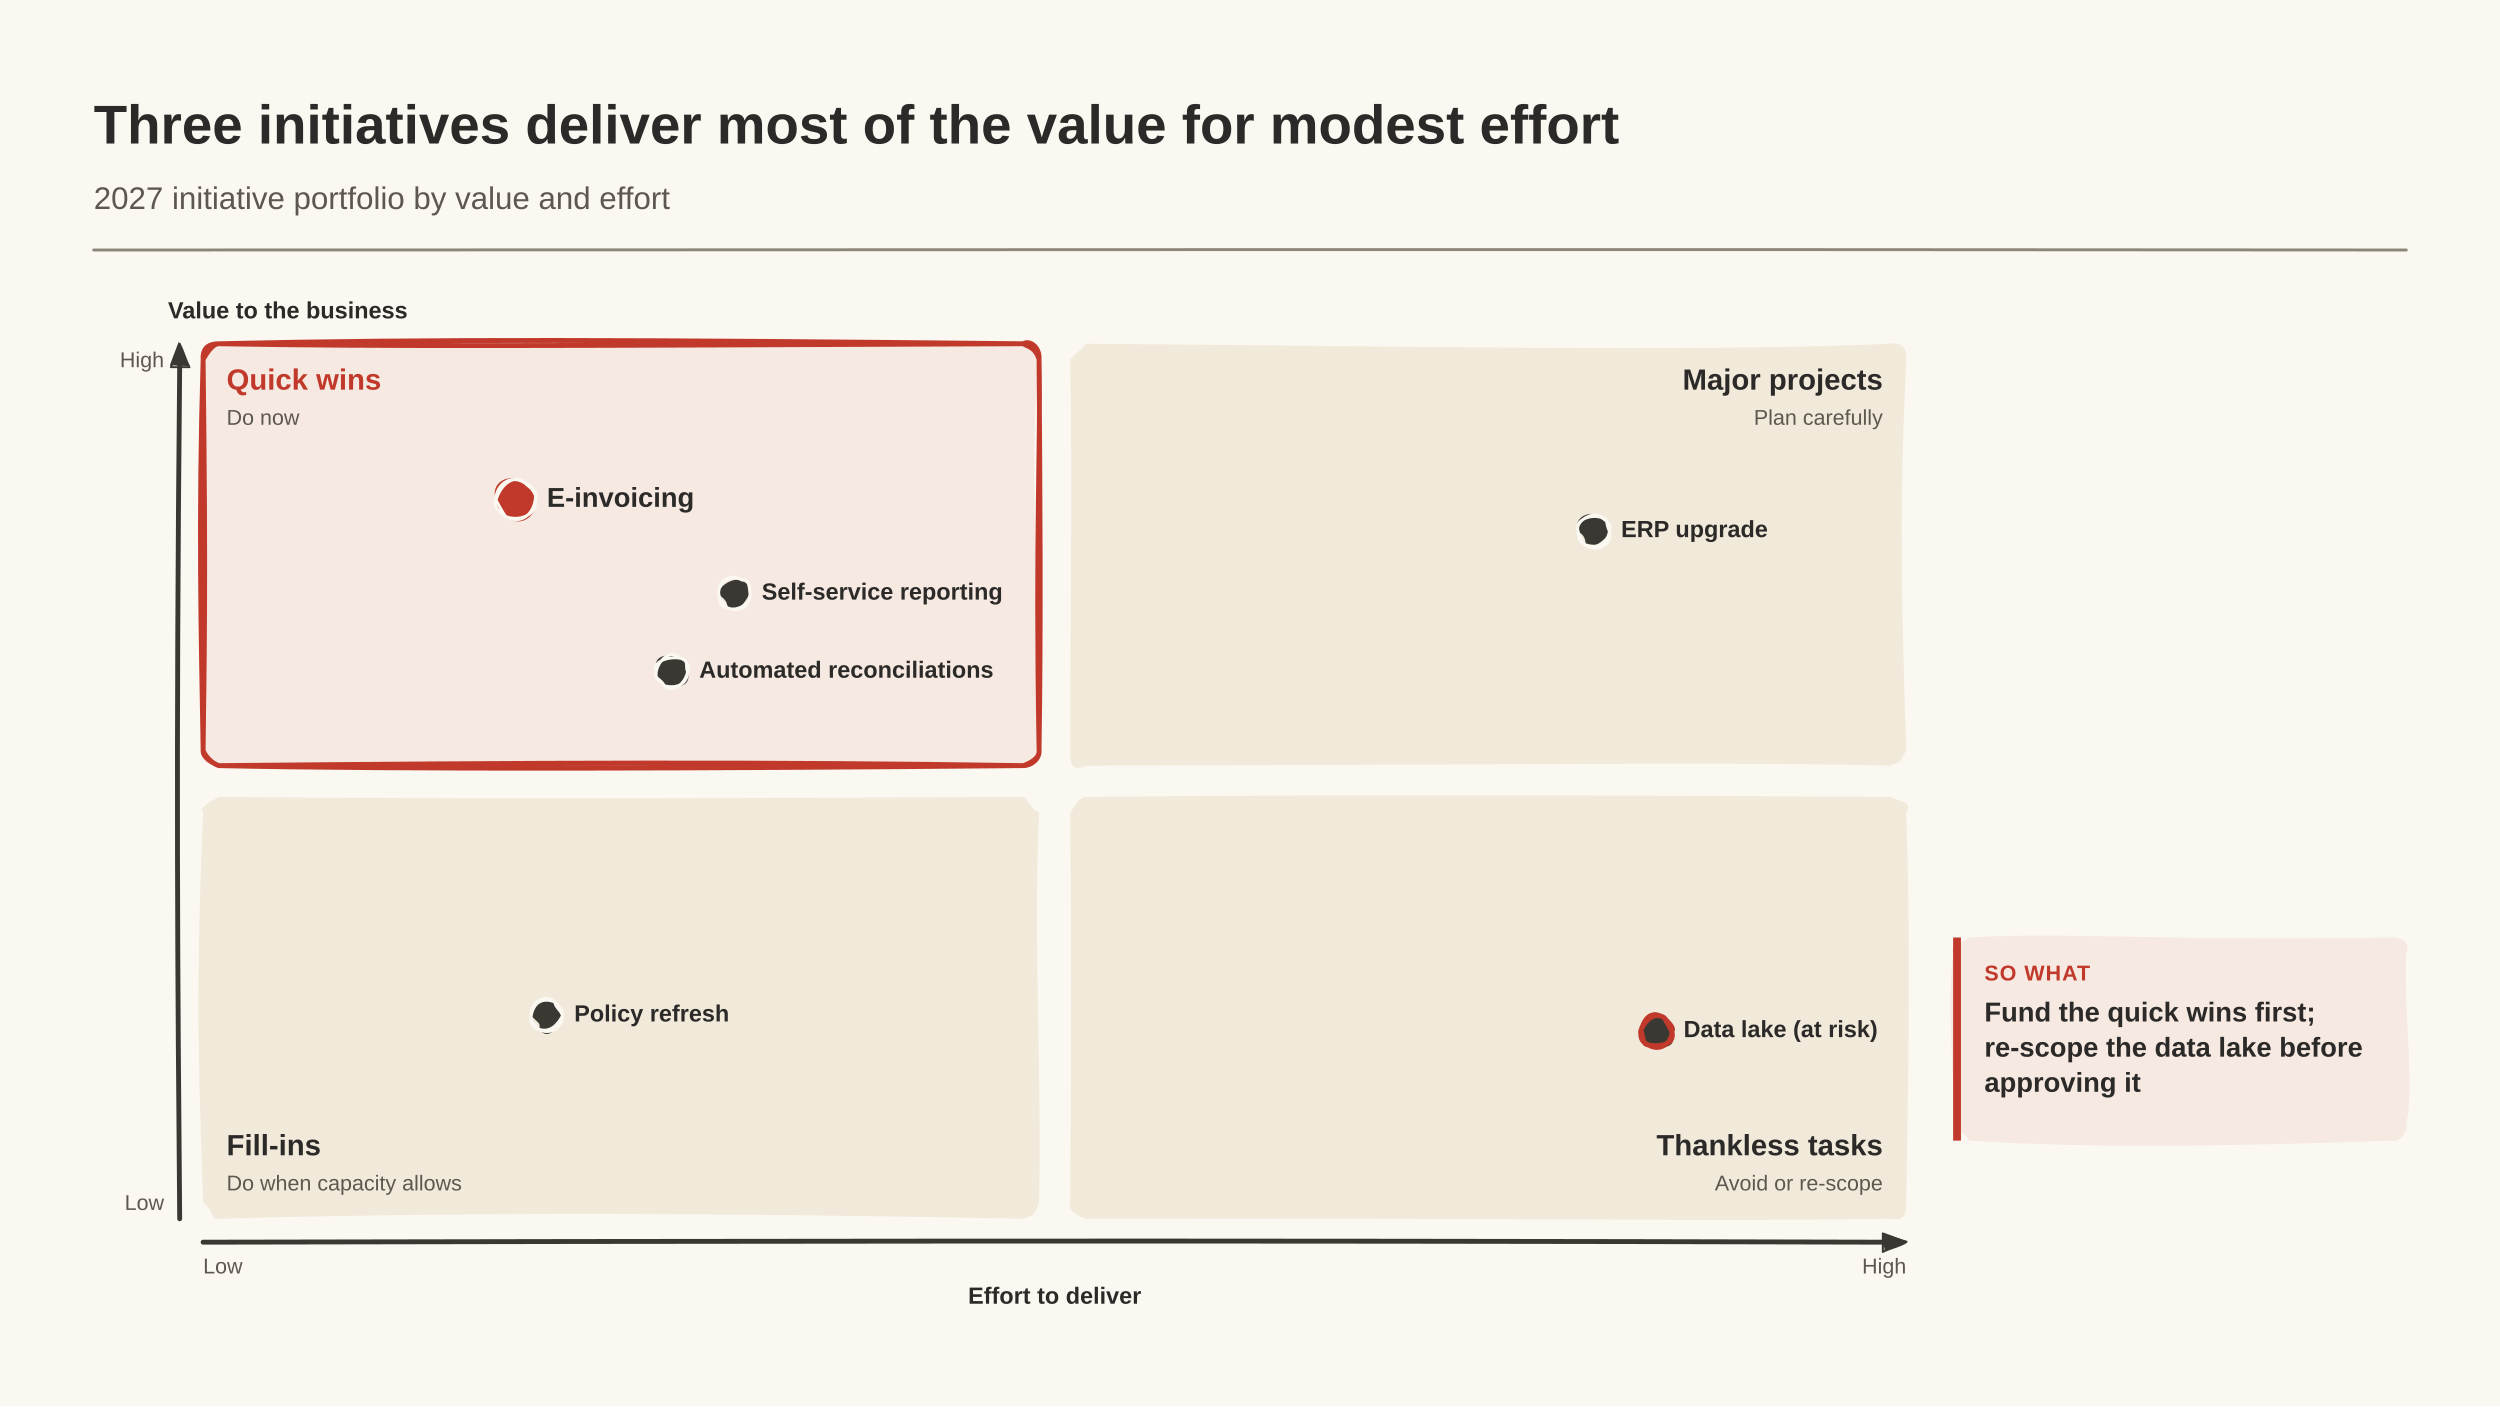
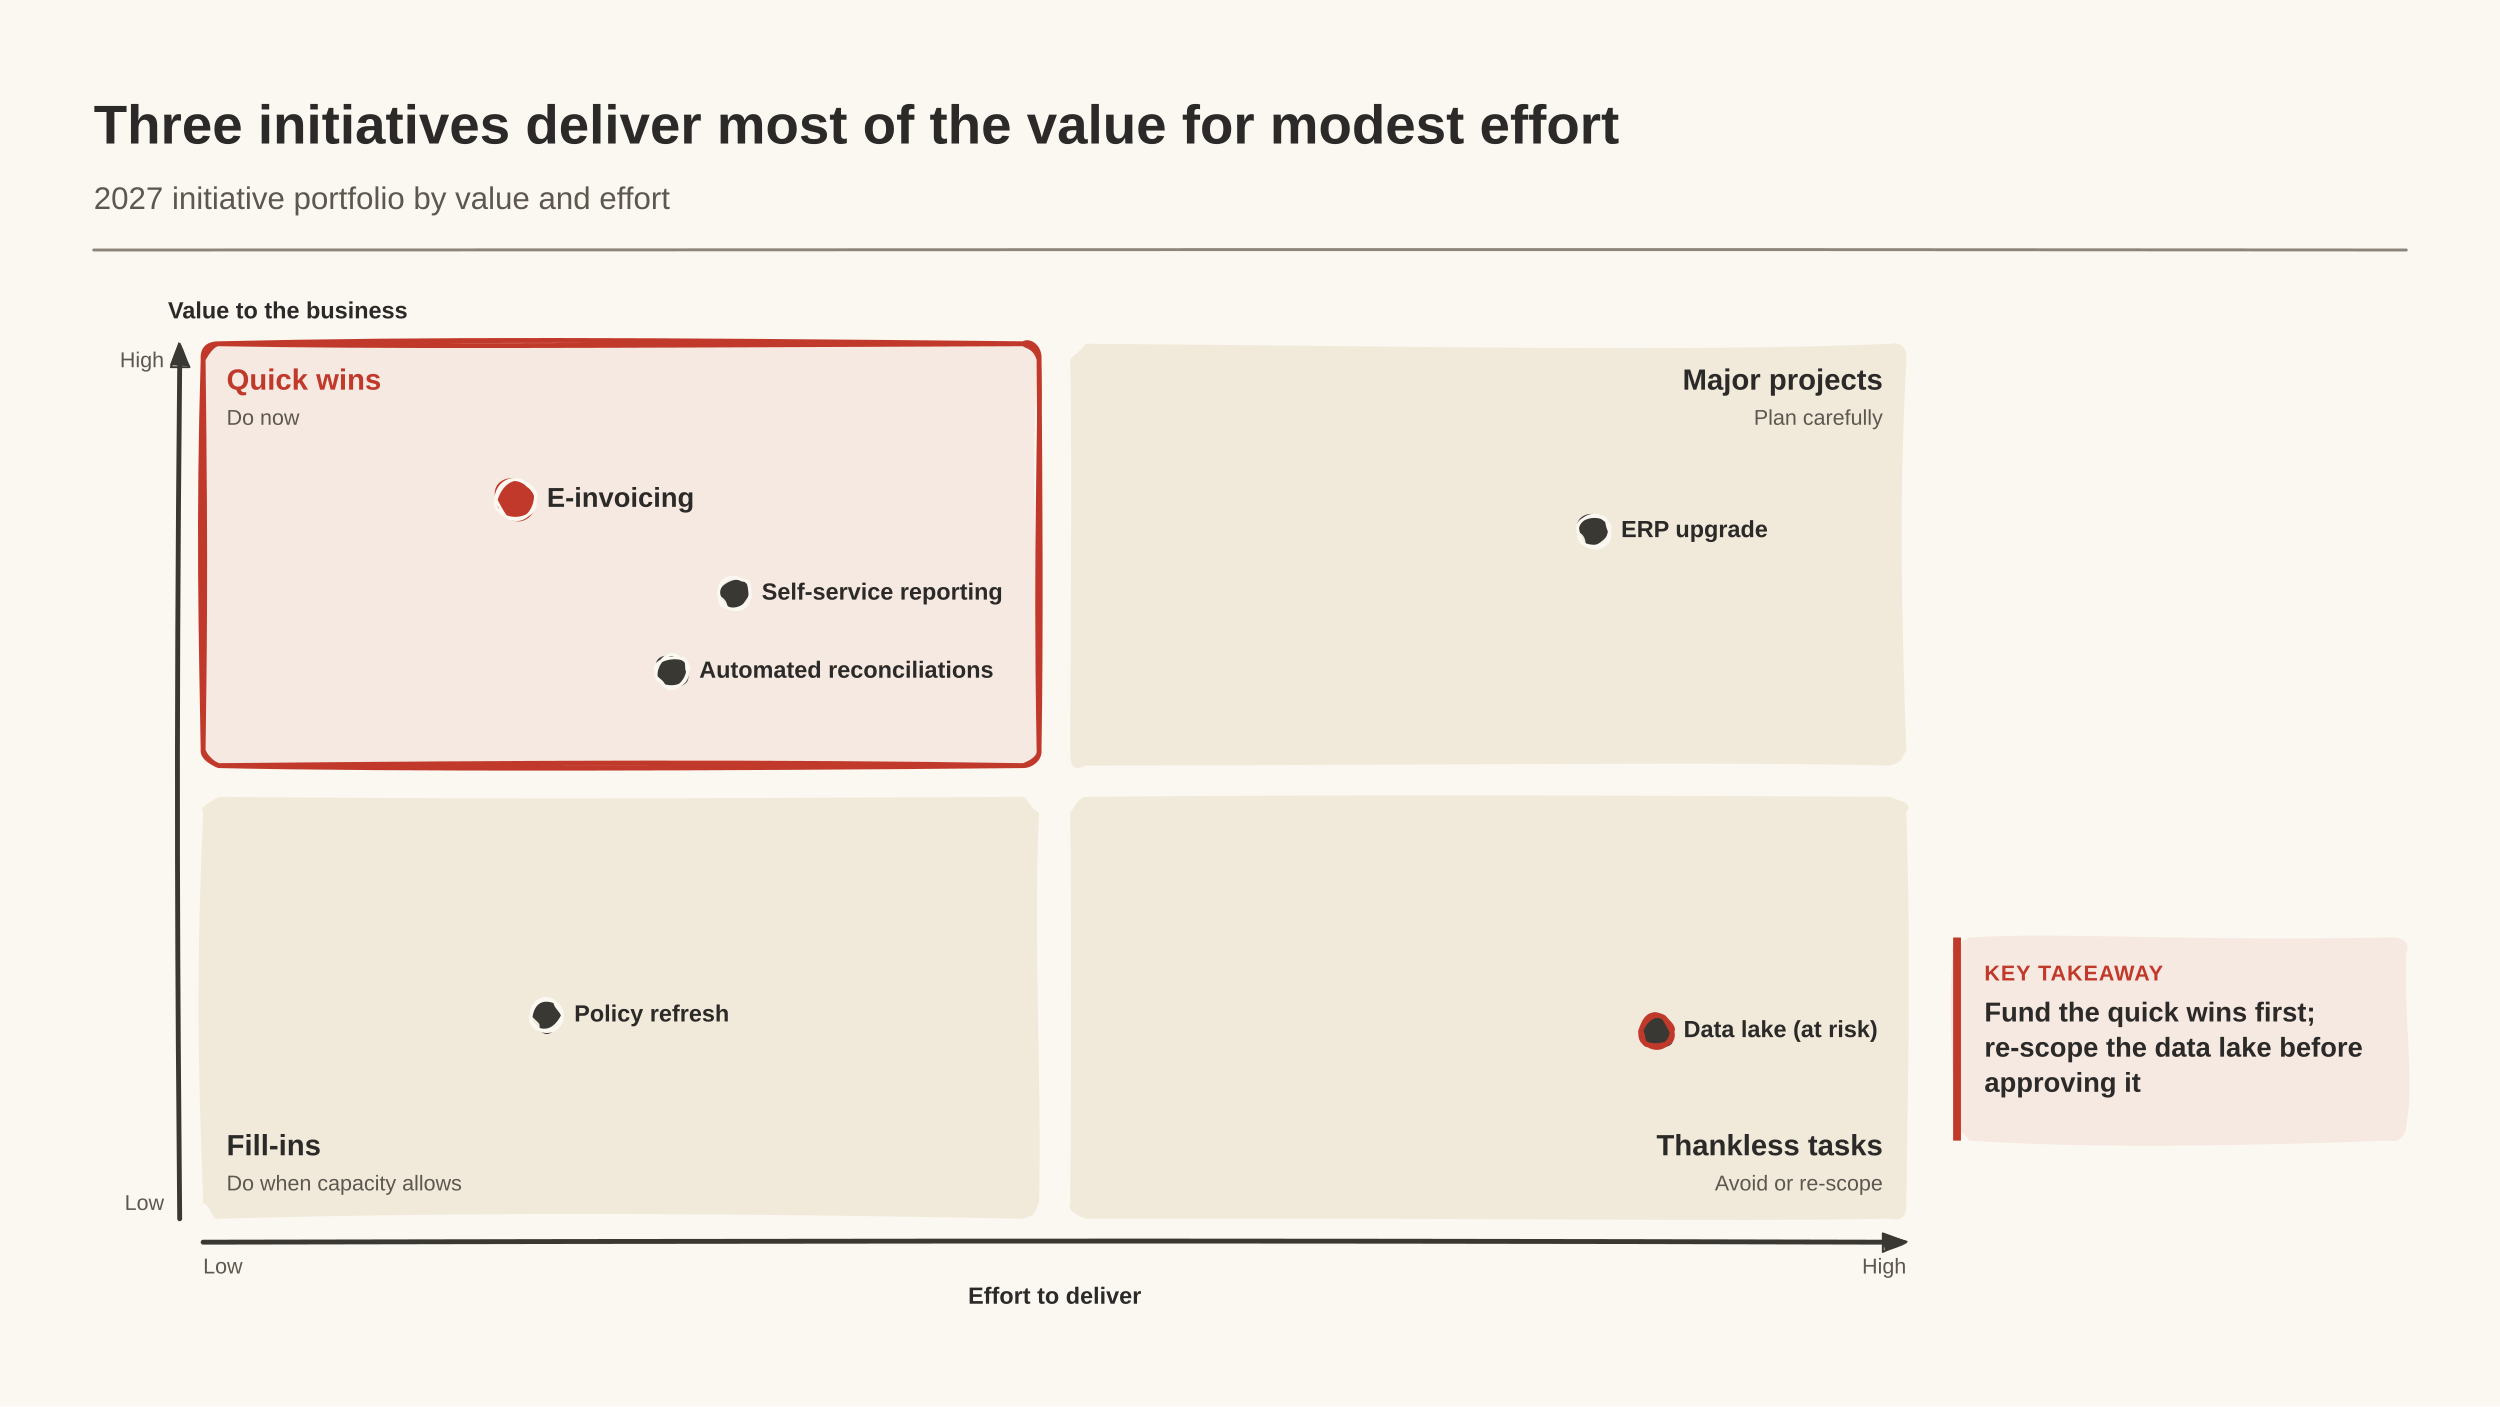
<svg xmlns="http://www.w3.org/2000/svg" width="1280" height="720" viewBox="0 0 1280 720" role="img" aria-labelledby="ds-svg-title ds-svg-desc" data-generator="diagram-studio 1.0.0" data-type="matrix-2x2" data-theme="sketch" data-altitude="executive">
  <rect id="ds-background" data-role="background" width="1280" height="720" fill="#FBF8F1" />
  <text id="ds-title" data-role="title" font-family="Kalam, 'Helvetica Neue', Arial, sans-serif" font-size="28" font-weight="700" fill="#2B2A28">
    <tspan x="48" y="73.5">Three initiatives deliver most of the value for modest effort</tspan>
  </text>
  <text id="ds-subtitle" data-role="subtitle" font-family="Kalam, 'Helvetica Neue', Arial, sans-serif" font-size="16" font-weight="400" fill="#5C574F">
    <tspan x="48" y="107">2027 initiative portfolio by value and effort</tspan>
  </text>
  <path id="ds-header-rule" data-role="decoration" d="M48 128C404.5 128, 760 127.5, 1232 128" fill="none" stroke="#8C857A" stroke-width="1.5" stroke-linecap="round" stroke-linejoin="round" />
  <g id="quadrant-top-left" data-role="group" data-emphasis="accent">
    <path d="M112 176C207.5 178.5, 300.5 176, 524 176C531.5 177.5, 532 180.5, 532 184C527 233.5, 531 281, 532 384C530 391.5, 527 394.5, 524 392C412 393.5, 299 394.5, 112 392C104 390, 104.5 392, 104 384C105 306, 108 232.5, 104 184C101.5 183, 104 173, 112 176C112 176, 112 176, 112 176" fill="#F6E9E1" />
    <path d="M112 176C219.5 173.5, 329 174, 524 176M112 176C196.5 177.5, 280.5 177, 524 176M524 176C527 174, 532.5 177.5, 532 184M524 176C526 177.5, 530 177.5, 532 184M532 184C533 228.5, 530 270.5, 532 384M532 184C532.5 253.5, 533 322, 532 384M532 384C532.5 388.5, 528 392, 524 392M532 384C532.5 388, 528 390.5, 524 392M524 392C364 393.5, 201 394, 112 392M524 392C397.5 390, 272 390.5, 112 392M112 392C109.5 391, 103.5 388, 104 384M112 392C108.5 391, 104.5 386.5, 104 384M104 384C103 325.5, 101.5 267.5, 104 184M104 384C104.5 341.5, 105.5 299, 104 184M104 184C106 180.5, 109 176, 112 176M104 184C103.5 177, 108.5 176, 112 176M112 176C112 176, 112 176, 112 176M112 176C112 176, 112 176, 112 176" fill="none" stroke="#C0392B" stroke-width="2.5" stroke-linecap="round" stroke-linejoin="round" />
  </g>
  <text id="quadrant-top-left--label" data-role="header" font-family="Kalam, 'Helvetica Neue', Arial, sans-serif" font-size="15" font-weight="700" fill="#C0392B">
    <tspan x="116" y="199.5">Quick wins</tspan>
  </text>
  <text id="quadrant-top-left--description" data-role="header" font-family="Kalam, 'Helvetica Neue', Arial, sans-serif" font-size="11" font-weight="400" fill="#5C574F">
    <tspan x="116" y="217.5">Do now</tspan>
  </text>
  <path id="quadrant-top-right" data-role="group" d="M556 176C709 177, 866 180.5, 968 176C972.5 175, 976.5 177.5, 976 184C974 230, 972 269.5, 976 384C972.5 391, 973.5 389.5, 968 392C885.5 390, 799 391.5, 556 392C548.5 395.5, 548 391, 548 384C548 317.5, 549 251, 548 184C549.5 182, 554 179, 556 176C556 176, 556 176, 556 176" fill="#F1EADB" />
  <text id="quadrant-top-right--label" data-role="header" font-family="Kalam, 'Helvetica Neue', Arial, sans-serif" font-size="15" font-weight="700" fill="#2B2A28" text-anchor="end">
    <tspan x="964" y="199.5">Major projects</tspan>
  </text>
  <text id="quadrant-top-right--description" data-role="header" font-family="Kalam, 'Helvetica Neue', Arial, sans-serif" font-size="11" font-weight="400" fill="#5C574F" text-anchor="end">
    <tspan x="964" y="217.5">Plan carefully</tspan>
  </text>
  <path id="quadrant-bottom-left" data-role="group" d="M112 408C219.5 409, 330 409, 524 408C525 407.5, 528.5 415, 532 416C529 482.5, 533.5 552, 532 616C528.5 624, 529.5 621.5, 524 624C392.5 621.5, 256 620, 112 624C109 626, 108 617, 104 616C102.5 564.5, 99.5 518, 104 416C102 414, 105 412, 112 408C112 408, 112 408, 112 408" fill="#F1EADB" />
  <text id="quadrant-bottom-left--label" data-role="header" font-family="Kalam, 'Helvetica Neue', Arial, sans-serif" font-size="15" font-weight="700" fill="#2B2A28">
    <tspan x="116" y="591.5">Fill-ins</tspan>
  </text>
  <text id="quadrant-bottom-left--description" data-role="header" font-family="Kalam, 'Helvetica Neue', Arial, sans-serif" font-size="11" font-weight="400" fill="#5C574F">
    <tspan x="116" y="609.5">Do when capacity allows</tspan>
  </text>
  <path id="quadrant-bottom-right" data-role="group" d="M556 408C712 406.5, 869 407.5, 968 408C974 411, 979.5 410.5, 976 416C978 476.5, 977.5 528, 976 616C976 621, 975.5 625.5, 968 624C875 625.5, 781.5 623.5, 556 624C553 623, 546 620, 548 616C548.5 540, 548.5 470, 548 416C551.5 410.5, 553.5 408, 556 408C556 408, 556 408, 556 408" fill="#F1EADB" />
  <text id="quadrant-bottom-right--label" data-role="header" font-family="Kalam, 'Helvetica Neue', Arial, sans-serif" font-size="15" font-weight="700" fill="#2B2A28" text-anchor="end">
    <tspan x="964" y="591.5">Thankless tasks</tspan>
  </text>
  <text id="quadrant-bottom-right--description" data-role="header" font-family="Kalam, 'Helvetica Neue', Arial, sans-serif" font-size="11" font-weight="400" fill="#5C574F" text-anchor="end">
    <tspan x="964" y="609.5">Avoid or re-scope</tspan>
  </text>
  <g id="ds-axis-y" data-role="axis">
    <path d="M92 624C91 506.5, 90 390.5, 92 187" fill="none" stroke="#3A3833" stroke-width="2.5" stroke-linecap="round" stroke-linejoin="round" />
    <path d="M91.5 175L97 187.5L87 187" fill="#3A3833" />
    <path d="M92 176C93 180, 94.5 183.5, 97 188M92 176C94 180, 95 184, 97 188M97 188C94.5 188, 93.5 188, 87.5 188M97 188C93.5 188, 90.5 188, 87.5 188M87.5 188C89.5 183, 91.5 179, 92 176M87.5 188C88.5 184.5, 90 180.5, 92 176" fill="none" stroke="#3A3833" stroke-width="1" stroke-linecap="round" stroke-linejoin="round" />
  </g>
  <g id="ds-axis-x" data-role="axis">
    <path d="M104 636C357.5 635.5, 609.5 635, 965 636" fill="none" stroke="#3A3833" stroke-width="2.5" stroke-linecap="round" stroke-linejoin="round" />
    <path d="M977 635.5L965 640.5L963.5 631.5" fill="#3A3833" />
    <path d="M976 636C973 638, 968 639, 964 641M976 636C971 638, 966.5 639.5, 964 641M964 641C964 637.5, 964.5 633, 964 631.5M964 641C964 638.5, 964 636, 964 631.5M964 631.5C967 632.5, 969.5 633.5, 976 636M964 631.5C968 633, 972.5 635, 976 636" fill="none" stroke="#3A3833" stroke-width="1" stroke-linecap="round" stroke-linejoin="round" />
  </g>
  <text id="ds-axis-y-high" data-role="axis" font-family="Kalam, 'Helvetica Neue', Arial, sans-serif" font-size="11" font-weight="400" fill="#5C574F" text-anchor="end">
    <tspan x="84" y="188">High</tspan>
  </text>
  <text id="ds-axis-y-low" data-role="axis" font-family="Kalam, 'Helvetica Neue', Arial, sans-serif" font-size="11" font-weight="400" fill="#5C574F" text-anchor="end">
    <tspan x="84" y="619.5">Low</tspan>
  </text>
  <text id="ds-axis-x-low" data-role="axis" font-family="Kalam, 'Helvetica Neue', Arial, sans-serif" font-size="11" font-weight="400" fill="#5C574F">
    <tspan x="104" y="652">Low</tspan>
  </text>
  <text id="ds-axis-x-high" data-role="axis" font-family="Kalam, 'Helvetica Neue', Arial, sans-serif" font-size="11" font-weight="400" fill="#5C574F" text-anchor="end">
    <tspan x="976" y="652">High</tspan>
  </text>
  <text id="ds-axis-x-title" data-role="axis" font-family="Kalam, 'Helvetica Neue', Arial, sans-serif" font-size="12" font-weight="700" fill="#2B2A28" text-anchor="middle">
    <tspan x="540" y="667.5">Effort to deliver</tspan>
  </text>
  <text id="ds-axis-y-title" data-role="axis" font-family="Kalam, 'Helvetica Neue', Arial, sans-serif" font-size="12" font-weight="700" fill="#2B2A28">
    <tspan x="86" y="163">Value to the business</tspan>
  </text>
  <g id="e-invoicing" data-role="marker" data-node="e-invoicing" data-emphasis="accent">
    <path d="M254 256C250.5 247.5, 260.5 241, 269 247.5C268.5 247, 275.5 255, 274 256C275.5 263.5, 267 271, 259 264.5C252 260, 256.5 258, 254 256C254 256, 254 256, 254 256" fill="#C0392B" />
    <path d="M254 256C253.5 249, 261 242, 269 247.5M254 256C256.5 247, 264.5 242.5, 269 247.5M269 247.5C270.5 249.5, 275 250.5, 274 256M269 247.5C270.5 247.5, 276.5 252.5, 274 256M274 256C273 263, 267 269, 259 264.5M274 256C275.5 262.5, 267 267.5, 259 264.5M259 264.5C254 261, 252.5 258.5, 254 256M259 264.5C258 263.5, 255.5 259, 254 256M254 256C254 256, 254 256, 254 256M254 256C254 256, 254 256, 254 256" fill="none" stroke="#FBF8F1" stroke-width="1.5" stroke-linecap="round" stroke-linejoin="round" />
  </g>
  <text id="e-invoicing--label" data-role="label" font-family="Kalam, 'Helvetica Neue', Arial, sans-serif" font-size="14" font-weight="700" fill="#2B2A28">
    <tspan x="280" y="259.5">E-invoicing</tspan>
  </text>
  <g id="self-service" data-role="marker" data-node="self-service">
    <path d="M368 304C367.5 300.5, 375 295.5, 380 297C386 301.5, 383 299, 384 304C381.5 307.5, 378 315.5, 372 311C373 307, 369 306, 368 304C368 304, 368 304, 368 304" fill="#3A3833" />
    <path d="M368 304C367.5 298, 373 293, 380 297M368 304C367.5 299, 373.5 293.5, 380 297M380 297C383.5 296.5, 384 299.5, 384 304M380 297C383.5 297, 383.5 299.5, 384 304M384 304C383.5 312, 378 313.5, 372 311M384 304C385.5 308, 377.5 314, 372 311M372 311C367.5 310, 369 307.5, 368 304M372 311C372 309, 368 308.5, 368 304M368 304C368 304, 368 304, 368 304M368 304C368 304, 368 304, 368 304" fill="none" stroke="#FBF8F1" stroke-width="1.5" stroke-linecap="round" stroke-linejoin="round" />
  </g>
  <text id="self-service--label" data-role="label" font-family="Kalam, 'Helvetica Neue', Arial, sans-serif" font-size="12" font-weight="700" fill="#2B2A28">
    <tspan x="390" y="307">Self-service reporting</tspan>
  </text>
  <g id="auto-recs" data-role="marker" data-node="auto-recs">
    <path d="M336 344C334 336, 340.5 334, 348 337C352.5 336, 349.5 344.5, 352 344C355 353, 343 352, 340 351C338 347, 335 346.5, 336 344C336 344, 336 344, 336 344" fill="#3A3833" />
    <path d="M336 344C337 338, 343.5 332, 348 337M336 344C333.5 338.5, 343 336, 348 337M348 337C351.5 337.5, 354 342, 352 344M348 337C351.5 337, 351.5 338.5, 352 344M352 344C351 350, 344 355.5, 340 351M352 344C352 351.5, 344.5 352.5, 340 351M340 351C338.5 347.5, 334.5 347.5, 336 344M340 351C337 347, 335.5 349, 336 344M336 344C336 344, 336 344, 336 344M336 344C336 344, 336 344, 336 344" fill="none" stroke="#FBF8F1" stroke-width="1.5" stroke-linecap="round" stroke-linejoin="round" />
  </g>
  <text id="auto-recs--label" data-role="label" font-family="Kalam, 'Helvetica Neue', Arial, sans-serif" font-size="12" font-weight="700" fill="#2B2A28">
    <tspan x="358" y="347">Automated reconciliations</tspan>
  </text>
  <g id="erp" data-role="marker" data-node="erp">
    <path d="M808 272C805 264.5, 815 260.5, 820 265C822 269, 825 266.5, 824 272C824 274.5, 816 282, 812 279C811.5 274.5, 810.5 274, 808 272C808 272, 808 272, 808 272" fill="#3A3833" />
    <path d="M808 272C806 267, 816 261, 820 265M808 272C806 266.5, 814 263, 820 265M820 265C824 267.5, 825 269, 824 272M820 265C823.5 265, 822 268, 824 272M824 272C823 278.5, 818.5 281, 812 279M824 272C826 278, 818.5 283.5, 812 279M812 279C809 278, 808 276, 808 272M812 279C811 279.5, 808.5 275, 808 272M808 272C808 272, 808 272, 808 272M808 272C808 272, 808 272, 808 272" fill="none" stroke="#FBF8F1" stroke-width="1.5" stroke-linecap="round" stroke-linejoin="round" />
  </g>
  <text id="erp--label" data-role="label" font-family="Kalam, 'Helvetica Neue', Arial, sans-serif" font-size="12" font-weight="700" fill="#2B2A28">
    <tspan x="830" y="275">ERP upgrade</tspan>
  </text>
  <g id="data-lake" data-role="marker" data-node="data-lake" data-status="at-risk">
    <path d="M840 528C842.5 521.5, 846 514.5, 852 521C851 525.5, 855.5 522, 856 528C859 537, 852 537, 844 535C838 536.5, 843.5 530, 840 528C840 528, 840 528, 840 528" fill="#3A3833" />
    <path d="M840 528C841.5 523.5, 846.5 517.5, 852 521M840 528C842 522, 844.5 517, 852 521M852 521C852.5 521.5, 854.5 525.5, 856 528M852 521C853.5 523, 857.5 526, 856 528M856 528C856.5 533, 850.5 539, 844 535M856 528C858 535.5, 848.5 536, 844 535M844 535C841 533.5, 840 532.5, 840 528M844 535C840.5 535, 841.5 529, 840 528M840 528C840 528, 840 528, 840 528M840 528C840 528, 840 528, 840 528" fill="none" stroke="#C0392B" stroke-width="2.5" stroke-linecap="round" stroke-linejoin="round" />
  </g>
  <text id="data-lake--label" data-role="label" font-family="Kalam, 'Helvetica Neue', Arial, sans-serif" font-size="12" font-weight="700" fill="#2B2A28">
    <tspan x="862" y="531">Data lake (at risk)</tspan>
  </text>
  <g id="policy" data-role="marker" data-node="policy">
    <path d="M272 520C271 511, 278.5 512, 284 513C286 514.5, 284.5 513.5, 288 520C284.5 528, 280.5 532.5, 276 527C277 523.5, 275.5 524, 272 520C272 520, 272 520, 272 520" fill="#3A3833" />
    <path d="M272 520C271.5 512, 280 509, 284 513M272 520C273.5 512, 279 511, 284 513M284 513C288 516, 288 519, 288 520M284 513C284.5 516, 287 517, 288 520M288 520C288 527, 280.5 530, 276 527M288 520C286 524, 282 529, 276 527M276 527C273 527, 270.5 521.5, 272 520M276 527C274.5 525.5, 271 523, 272 520M272 520C272 520, 272 520, 272 520M272 520C272 520, 272 520, 272 520" fill="none" stroke="#FBF8F1" stroke-width="1.5" stroke-linecap="round" stroke-linejoin="round" />
  </g>
  <text id="policy--label" data-role="label" font-family="Kalam, 'Helvetica Neue', Arial, sans-serif" font-size="12" font-weight="700" fill="#2B2A28">
    <tspan x="294" y="523">Policy refresh</tspan>
  </text>
  <path id="ds-callout" data-role="callout" d="M1008 480C1057 477, 1109 482, 1224 480C1227 479.5, 1235 481, 1232 488C1230.5 520, 1236.5 553.5, 1232 576C1232.5 578.5, 1229.5 585.5, 1224 584C1142.5 587, 1068.5 588, 1008 584C1007 580.5, 1001.5 579, 1000 576C1001 549.5, 996.5 518, 1000 488C997.5 483.5, 1004 483.5, 1008 480C1008 480, 1008 480, 1008 480" fill="#F6E9E1" />
  <path id="ds-callout-bar" data-role="decoration" d="M1000 480H1004V584H1000Z" fill="#C0392B" />
  <text id="ds-callout-heading" data-role="label" font-family="Kalam, 'Helvetica Neue', Arial, sans-serif" font-size="11" font-weight="700" fill="#C0392B" letter-spacing="0.5">
-     <tspan x="1016" y="502">SO WHAT</tspan>
+     <tspan x="1016" y="502">KEY TAKEAWAY</tspan>
  </text>
  <text id="ds-callout-text" data-role="label" font-family="Kalam, 'Helvetica Neue', Arial, sans-serif" font-size="14" font-weight="700" fill="#2B2A28">
    <tspan x="1016" y="523">Fund the quick wins first;</tspan>
    <tspan x="1016" y="541">re-scope the data lake before</tspan>
    <tspan x="1016" y="559">approving it</tspan>
  </text>
</svg>
